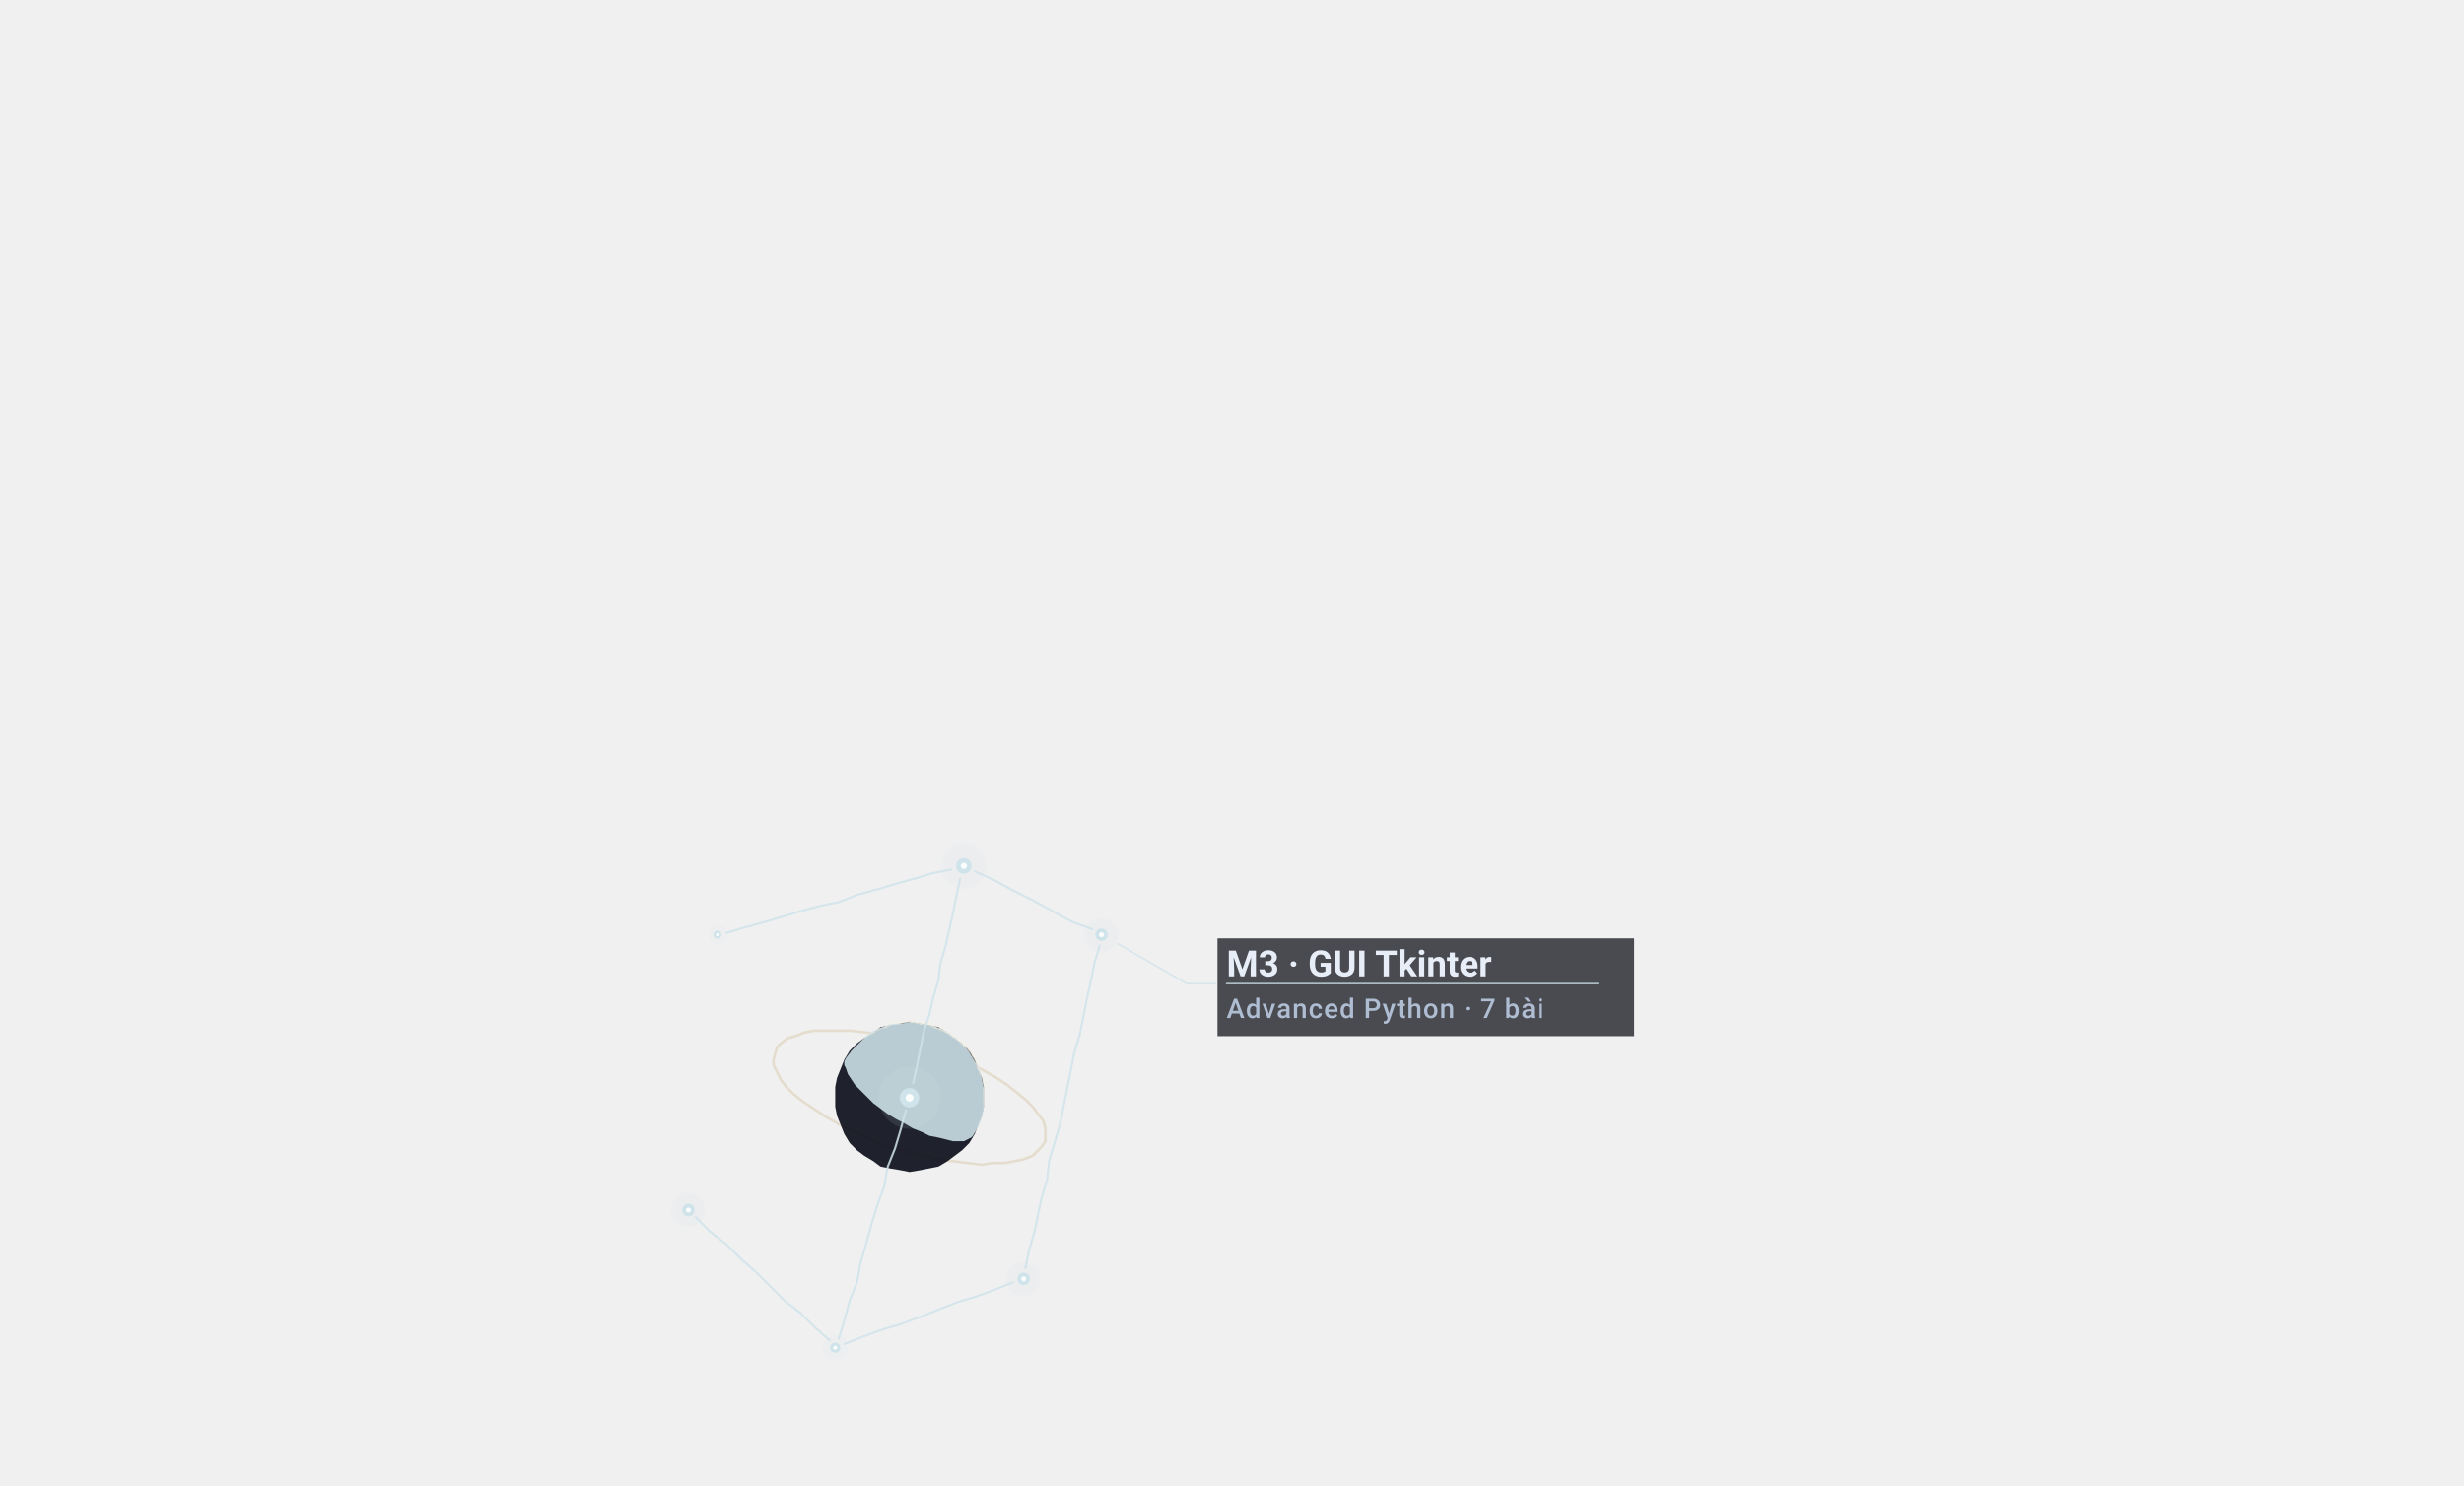
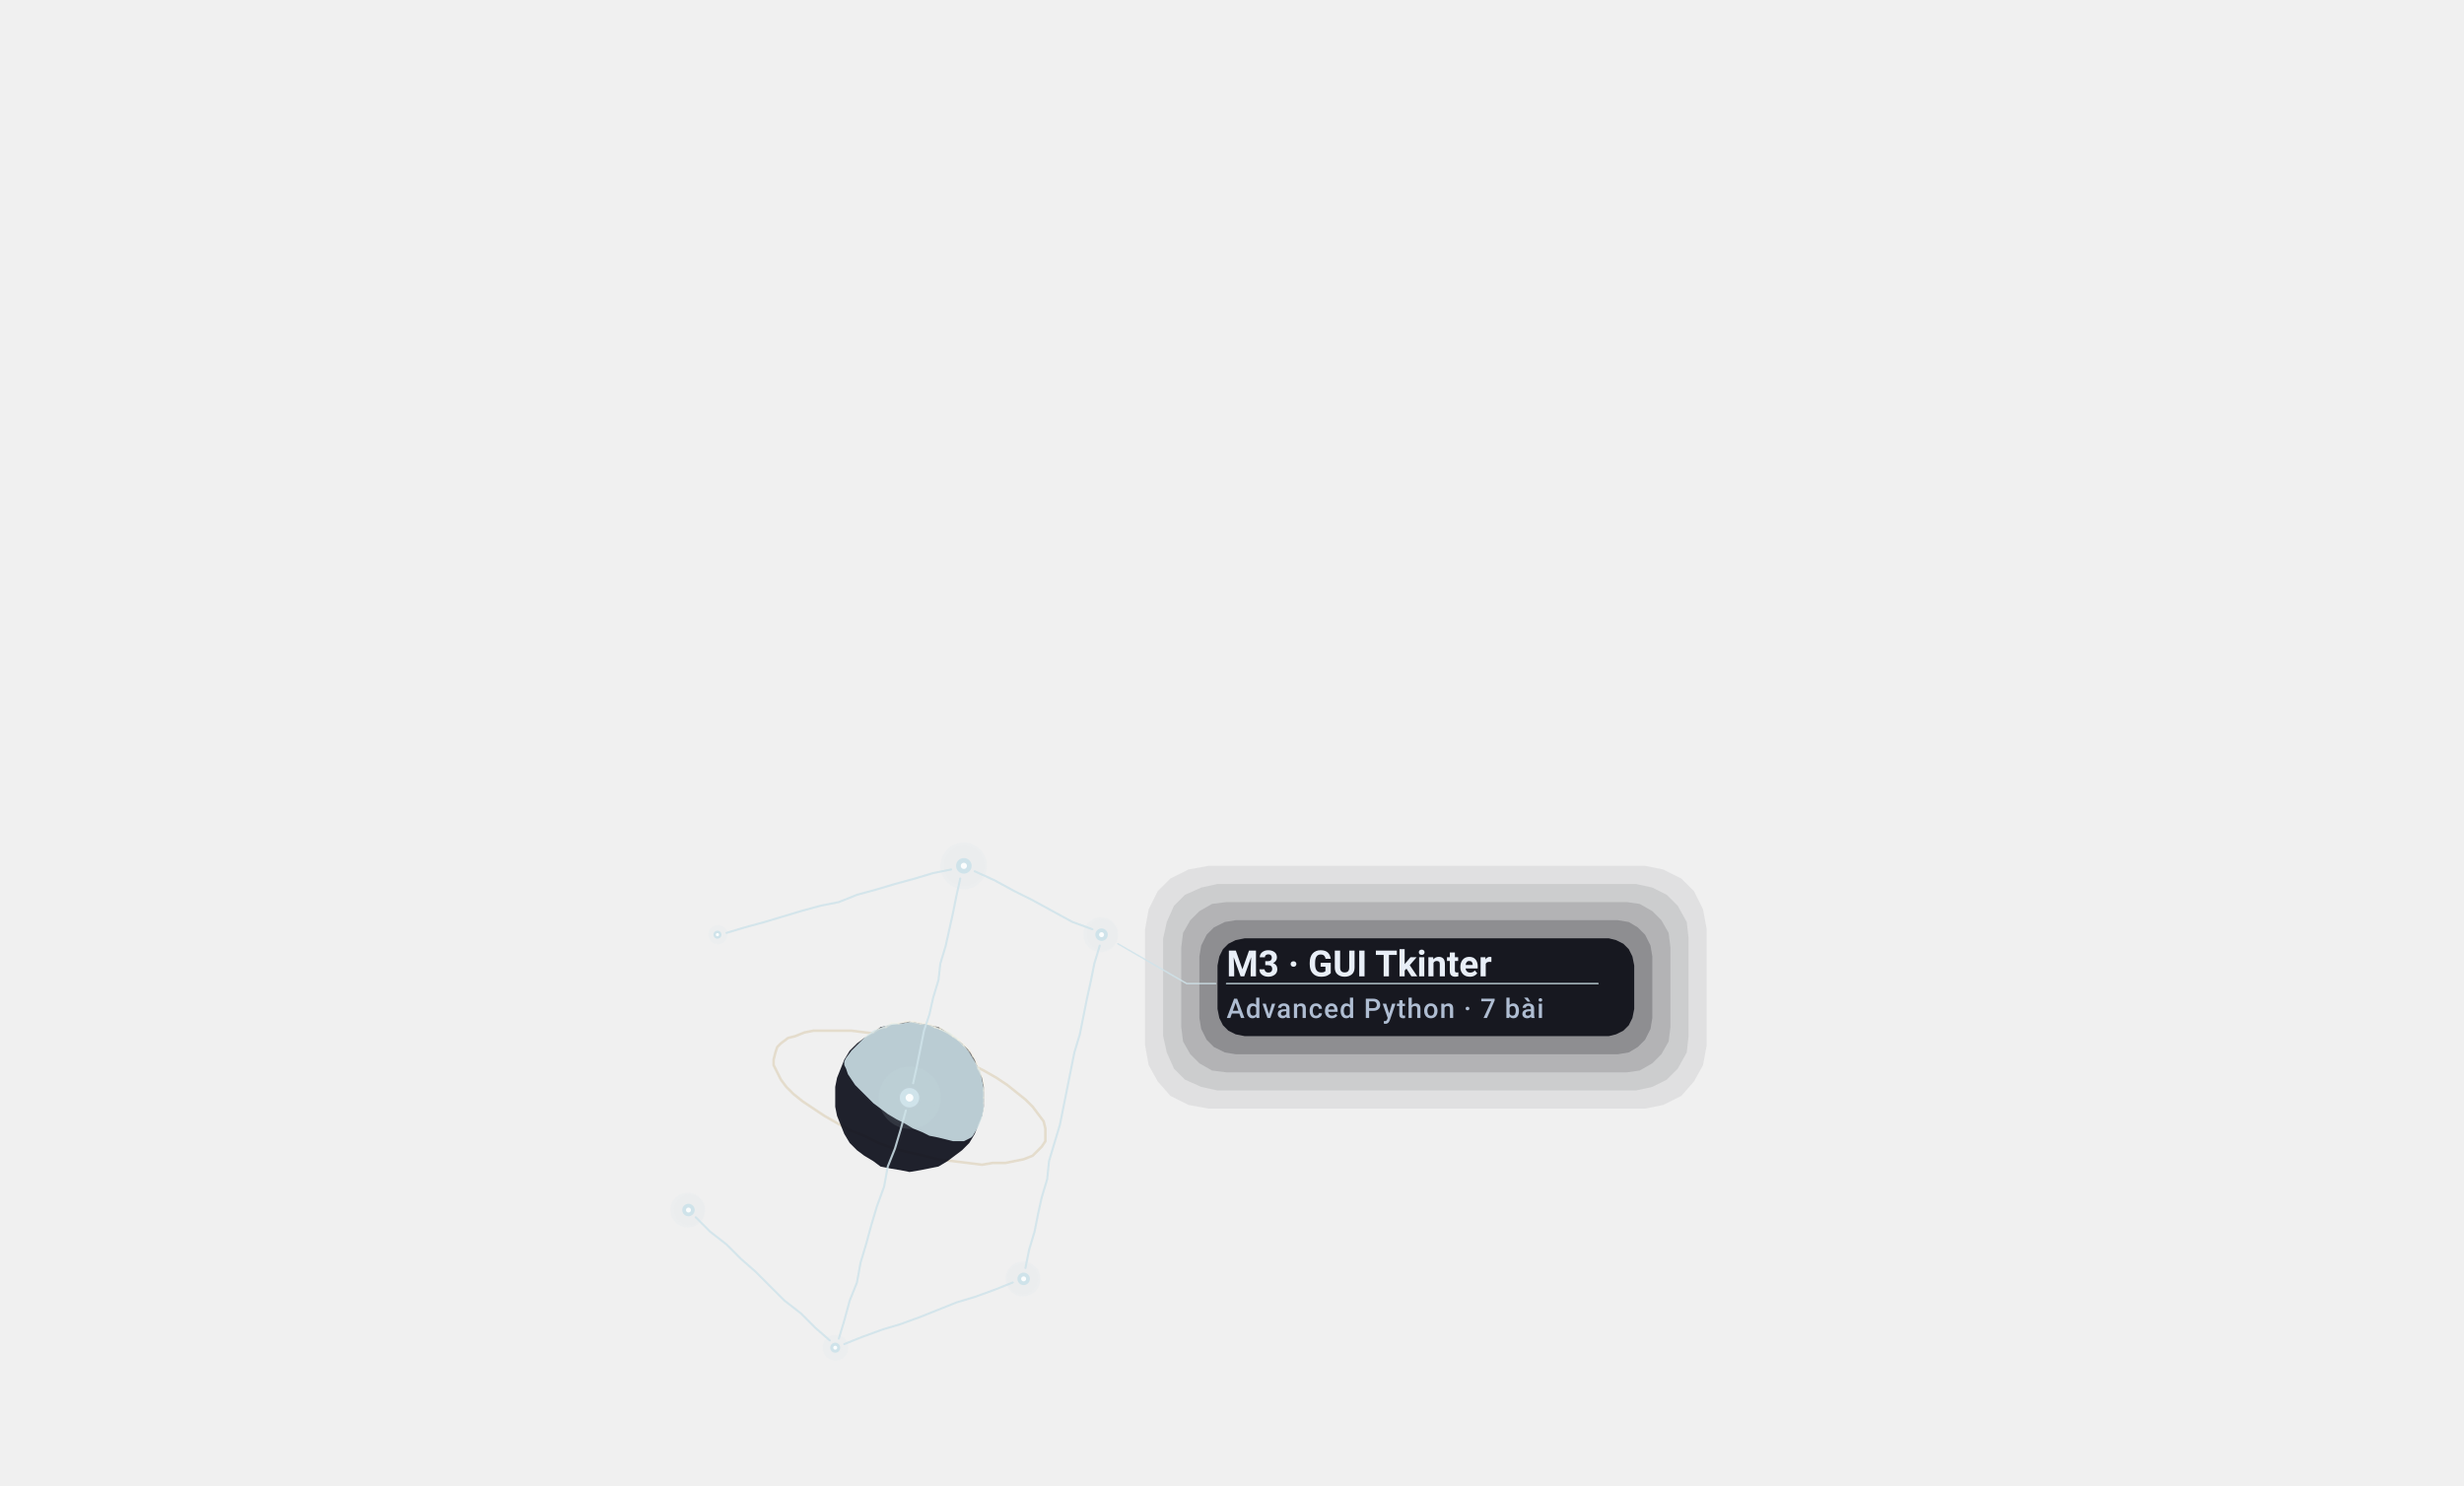
<svg xmlns="http://www.w3.org/2000/svg" viewBox="0 0 1360 820" width="1360" height="820" role="img" aria-label="Chòm M3 · GUI Tkinter, 7 bài — bản rõ lên lúc được trỏ vào.">
  <g data-lop="hanh-tinh">
    <path fill="none" stroke="#D8C9A8" stroke-width="1.4" stroke-opacity="0.5" stroke-linecap="round" stroke-linejoin="round" d="M428 581l1 -3l2 -2l4 -3l4 -1l5 -2l5 -1l7 0l7 0l7 0l8 1l8 1l8 2l9 2l8 3l9 3l8 3l7 3l8 4l7 4l6 4l5 4l5 4l4 4l3 4l3 4l1 4l0 4l0 3M577 630l-2 3l-2 2l-3 3l-5 2l-5 1l-5 1l-7 0l-6 1l-8 -1l-8 -1l-8 -1l-8 -2l-9 -2l-8 -2l-8 -3l-8 -4l-8 -3l-7 -4l-7 -4l-6 -4l-6 -4l-5 -4l-4 -4l-3 -4l-2 -4l-2 -4l0 -3l1 -4" />
    <path fill="#0D101C" fill-opacity="0.92" d="M543 606l0 5l-1 5l-2 5l-2 5l-3 5l-4 4l-4 3l-4 3l-5 3l-5 1l-5 1l-6 1l-5 -1l-6 -1l-5 -1l-4 -3l-5 -3l-4 -3l-4 -4l-3 -5l-2 -5l-2 -5l-1 -5l0 -5l0 -6l1 -5l2 -5l2 -5l3 -5l4 -4l4 -3l5 -3l4 -3l5 -1l6 -1l5 -1l6 1l5 1l5 1l5 3l4 3l4 3l4 4l3 5l2 5l2 5l1 5Z" />
    <path fill="#CFE3EA" fill-opacity="0.88" d="M467 584l3 -4l4 -4l4 -4l4 -3l5 -2l5 -2l6 0l5 -1l5 1l6 1l5 2l5 2l4 3l4 4l3 4l3 5l3 5l1 5l1 5l0 6l0 5l-1 5l-2 5l-3 5l-1 1l-2 1l-2 1l-3 0l-3 0l-4 -1l-4 -1l-5 -1l-4 -2l-5 -2l-5 -3l-4 -2l-5 -3l-4 -3l-4 -3l-4 -4l-3 -3l-3 -3l-2 -3l-2 -3l-1 -3l-1 -2l0 -2l1 -2Z" />
    <path fill="none" stroke="#F6F1E2" stroke-width="1.2" stroke-opacity="0.2" stroke-linecap="round" stroke-linejoin="round" d="M543 606l0 3" />
    <path fill="none" stroke="#F6F1E2" stroke-width="1.2" stroke-opacity="0.15" stroke-linecap="round" stroke-linejoin="round" d="M543 609l0 4" />
    <path fill="none" stroke="#F6F1E2" stroke-width="1.2" stroke-opacity="0.1" stroke-linecap="round" stroke-linejoin="round" d="M543 613l-1 4" />
    <path fill="none" stroke="#F6F1E2" stroke-width="1.2" stroke-opacity="0.06" stroke-linecap="round" stroke-linejoin="round" d="M542 617l-2 4" />
    <path fill="none" stroke="#F6F1E2" stroke-width="1.2" stroke-opacity="0.03" stroke-linecap="round" stroke-linejoin="round" d="M540 621l-1 3" />
    <path fill="none" stroke="#F6F1E2" stroke-width="1.2" stroke-opacity="0.01" stroke-linecap="round" stroke-linejoin="round" d="M467 583l3 -3" />
    <path fill="none" stroke="#F6F1E2" stroke-width="1.2" stroke-opacity="0.04" stroke-linecap="round" stroke-linejoin="round" d="M470 580l2 -3" />
    <path fill="none" stroke="#F6F1E2" stroke-width="1.2" stroke-opacity="0.08" stroke-linecap="round" stroke-linejoin="round" d="M472 577l3 -3" />
    <path fill="none" stroke="#F6F1E2" stroke-width="1.2" stroke-opacity="0.13" stroke-linecap="round" stroke-linejoin="round" d="M475 574l3 -2" />
    <path fill="none" stroke="#F6F1E2" stroke-width="1.2" stroke-opacity="0.17" stroke-linecap="round" stroke-linejoin="round" d="M478 572l4 -2" />
    <path fill="none" stroke="#F6F1E2" stroke-width="1.2" stroke-opacity="0.22" stroke-linecap="round" stroke-linejoin="round" d="M482 570l3 -2" />
    <path fill="none" stroke="#F6F1E2" stroke-width="1.2" stroke-opacity="0.27" stroke-linecap="round" stroke-linejoin="round" d="M485 568l4 -1" />
    <path fill="none" stroke="#F6F1E2" stroke-width="1.2" stroke-opacity="0.32" stroke-linecap="round" stroke-linejoin="round" d="M489 567l3 -2" />
    <path fill="none" stroke="#F6F1E2" stroke-width="1.2" stroke-opacity="0.36" stroke-linecap="round" stroke-linejoin="round" d="M492 565l4 0" />
    <path fill="none" stroke="#F6F1E2" stroke-width="1.2" stroke-opacity="0.4" stroke-linecap="round" stroke-linejoin="round" d="M496 565l4 -1" />
    <path fill="none" stroke="#F6F1E2" stroke-width="1.2" stroke-opacity="0.44" stroke-linecap="round" stroke-linejoin="round" d="M500 564l4 0" />
    <path fill="none" stroke="#F6F1E2" stroke-width="1.2" stroke-opacity="0.47" stroke-linecap="round" stroke-linejoin="round" d="M504 564l4 1" />
    <path fill="none" stroke="#F6F1E2" stroke-width="1.2" stroke-opacity="0.5" stroke-linecap="round" stroke-linejoin="round" d="M508 565l4 0" />
    <path fill="none" stroke="#F6F1E2" stroke-width="1.2" stroke-opacity="0.52" stroke-linecap="round" stroke-linejoin="round" d="M512 565l4 2" />
    <path fill="none" stroke="#F6F1E2" stroke-width="1.2" stroke-opacity="0.54" stroke-linecap="round" stroke-linejoin="round" d="M516 567l3 1M526 572l3 2" />
    <path fill="none" stroke="#F6F1E2" stroke-width="1.2" stroke-opacity="0.55" stroke-linecap="round" stroke-linejoin="round" d="M519 568l4 2M523 570l3 2" />
    <path fill="none" stroke="#F6F1E2" stroke-width="1.2" stroke-opacity="0.53" stroke-linecap="round" stroke-linejoin="round" d="M529 574l3 3" />
    <path fill="none" stroke="#F6F1E2" stroke-width="1.2" stroke-opacity="0.51" stroke-linecap="round" stroke-linejoin="round" d="M532 577l3 3" />
    <path fill="none" stroke="#F6F1E2" stroke-width="1.2" stroke-opacity="0.49" stroke-linecap="round" stroke-linejoin="round" d="M535 580l2 3" />
    <path fill="none" stroke="#F6F1E2" stroke-width="1.2" stroke-opacity="0.46" stroke-linecap="round" stroke-linejoin="round" d="M537 583l2 4" />
    <path fill="none" stroke="#F6F1E2" stroke-width="1.2" stroke-opacity="0.42" stroke-linecap="round" stroke-linejoin="round" d="M539 587l1 3" />
    <path fill="none" stroke="#F6F1E2" stroke-width="1.2" stroke-opacity="0.38" stroke-linecap="round" stroke-linejoin="round" d="M540 590l2 4" />
    <path fill="none" stroke="#F6F1E2" stroke-width="1.2" stroke-opacity="0.34" stroke-linecap="round" stroke-linejoin="round" d="M542 594l1 4" />
    <path fill="none" stroke="#F6F1E2" stroke-width="1.2" stroke-opacity="0.29" stroke-linecap="round" stroke-linejoin="round" d="M543 598l0 4" />
    <path fill="none" stroke="#F6F1E2" stroke-width="1.2" stroke-opacity="0.24" stroke-linecap="round" stroke-linejoin="round" d="M543 602l0 4" />
  </g>
  <g data-lop="net-chom">
    <path fill="none" stroke="#CFE3EA" stroke-width="1.15" stroke-opacity="0.85" stroke-linecap="round" stroke-linejoin="round" d="M401 515l10 -3l11 -3l10 -3l10 -3M442 503l11 -3l10 -2l10 -4l11 -3M484 491l10 -3l11 -3l10 -3l10 -2M538 481l11 5l11 6M560 492l10 5l11 6M581 503l11 6l11 4M607 522l-3 10l-2 10l-2 9l-2 10l-2 10l-3 10M593 581l-2 10l-2 10l-2 10l-2 10l-3 10l-3 10M579 641l-1 10l-3 10l-2 9l-2 10l-3 10l-2 10M559 708l-10 4l-11 4l-10 3M528 719l-10 4l-10 4l-11 4M497 731l-10 3l-11 4l-10 4M458 740l-8 -7l-8 -8l-9 -7M433 718l-8 -8l-8 -8l-8 -7M409 695l-8 -8l-9 -7l-8 -8M530 485l-2 9l-2 10l-2 9l-2 9M522 522l-3 10l-1 9l-3 10l-2 9M513 560l-3 9l-2 10l-2 10l-2 9M500 613l-3 11l-3 10l-4 10l-2 11M488 655l-4 11l-3 10l-3 11l-3 10M475 697l-2 11l-4 10l-3 11l-3 10" />
  </g>
  <g data-lop="quang-sao">
    <path fill="#CFE3EA" fill-opacity="0.09" d="M391 516a5.28 5.28 0 1 0 10.56 0a5.28 5.28 0 1 0 -10.56 0Z" />
    <path fill="#CFE3EA" fill-opacity="0.01" d="M392 516a4.77 4.77 0 1 0 9.53 0a4.77 4.77 0 1 0 -9.53 0ZM392 516a4.34 4.34 0 1 0 8.69 0a4.34 4.34 0 1 0 -8.69 0ZM392 516a3.99 3.99 0 1 0 7.98 0a3.99 3.99 0 1 0 -7.98 0ZM393 516a3.69 3.69 0 1 0 7.38 0a3.69 3.69 0 1 0 -7.38 0ZM393 516a3.43 3.43 0 1 0 6.86 0a3.43 3.43 0 1 0 -6.86 0ZM393 516a3.21 3.21 0 1 0 6.41 0a3.21 3.21 0 1 0 -6.41 0ZM393 516a3.01 3.01 0 1 0 6.02 0a3.01 3.01 0 1 0 -6.02 0ZM393 516a2.84 2.84 0 1 0 5.67 0a2.84 2.84 0 1 0 -5.67 0ZM394 516a2.68 2.68 0 1 0 5.36 0a2.68 2.68 0 1 0 -5.36 0ZM394 516a2.54 2.54 0 1 0 5.08 0a2.54 2.54 0 1 0 -5.08 0ZM394 516a2.42 2.42 0 1 0 4.83 0a2.42 2.42 0 1 0 -4.83 0ZM394 516a2.3 2.3 0 1 0 4.61 0a2.3 2.3 0 1 0 -4.61 0ZM394 516a2.2 2.2 0 1 0 4.4 0a2.2 2.2 0 1 0 -4.4 0ZM455 744a6.37 6.37 0 1 0 12.73 0a6.37 6.37 0 1 0 -12.73 0ZM456 744a5.74 5.74 0 1 0 11.48 0a5.74 5.74 0 1 0 -11.48 0ZM456 744a5.22 5.22 0 1 0 10.44 0a5.22 5.22 0 1 0 -10.44 0ZM457 744a4.79 4.79 0 1 0 9.58 0a4.79 4.79 0 1 0 -9.58 0ZM457 744a4.43 4.43 0 1 0 8.85 0a4.43 4.43 0 1 0 -8.85 0ZM457 744a4.11 4.11 0 1 0 8.23 0a4.11 4.11 0 1 0 -8.23 0ZM458 744a3.84 3.84 0 1 0 7.68 0a3.84 3.84 0 1 0 -7.68 0ZM458 744a3.6 3.6 0 1 0 7.21 0a3.6 3.6 0 1 0 -7.21 0ZM458 744a3.39 3.39 0 1 0 6.78 0a3.39 3.39 0 1 0 -6.78 0ZM458 744a3.21 3.21 0 1 0 6.41 0a3.21 3.21 0 1 0 -6.41 0Z" />
    <path fill="#CFE3EA" fill-opacity="0.1" d="M598 516a9.63 9.63 0 1 0 19.26 0a9.63 9.63 0 1 0 -19.26 0ZM555 706a9.63 9.63 0 1 0 19.26 0a9.63 9.63 0 1 0 -19.26 0ZM370 668a9.63 9.63 0 1 0 19.26 0a9.63 9.63 0 1 0 -19.26 0ZM519 478a12.9 12.9 0 1 0 25.8 0a12.9 12.9 0 1 0 -25.8 0ZM454 744a7.15 7.15 0 1 0 14.3 0a7.15 7.15 0 1 0 -14.3 0Z" />
    <path fill="#CFE3EA" fill-opacity="0.02" d="M600 516a8.46 8.46 0 1 0 16.92 0a8.46 8.46 0 1 0 -16.92 0ZM600 516a7.54 7.54 0 1 0 15.09 0a7.54 7.54 0 1 0 -15.09 0ZM601 516a6.81 6.81 0 1 0 13.61 0a6.81 6.81 0 1 0 -13.61 0ZM602 516a6.2 6.2 0 1 0 12.4 0a6.2 6.2 0 1 0 -12.4 0ZM602 516a5.69 5.69 0 1 0 11.38 0a5.69 5.69 0 1 0 -11.38 0ZM603 516a5.26 5.26 0 1 0 10.52 0a5.26 5.26 0 1 0 -10.52 0ZM603 516a4.89 4.89 0 1 0 9.78 0a4.89 4.89 0 1 0 -9.78 0ZM603 516a4.57 4.57 0 1 0 9.14 0a4.57 4.57 0 1 0 -9.14 0ZM604 516a4.29 4.29 0 1 0 8.58 0a4.29 4.29 0 1 0 -8.58 0ZM604 516a4.04 4.04 0 1 0 8.08 0a4.04 4.04 0 1 0 -8.08 0ZM604 516a3.82 3.82 0 1 0 7.64 0a3.82 3.82 0 1 0 -7.64 0ZM604 516a3.62 3.62 0 1 0 7.24 0a3.62 3.62 0 1 0 -7.24 0ZM605 516a3.44 3.44 0 1 0 6.88 0a3.44 3.44 0 1 0 -6.88 0ZM556 706a8.46 8.46 0 1 0 16.92 0a8.46 8.46 0 1 0 -16.92 0ZM557 706a7.54 7.54 0 1 0 15.09 0a7.54 7.54 0 1 0 -15.09 0ZM558 706a6.81 6.81 0 1 0 13.61 0a6.81 6.81 0 1 0 -13.61 0ZM558 706a6.2 6.2 0 1 0 12.4 0a6.2 6.2 0 1 0 -12.4 0ZM559 706a5.69 5.69 0 1 0 11.38 0a5.69 5.69 0 1 0 -11.38 0ZM559 706a5.26 5.26 0 1 0 10.52 0a5.26 5.26 0 1 0 -10.52 0ZM560 706a4.89 4.89 0 1 0 9.78 0a4.89 4.89 0 1 0 -9.78 0ZM560 706a4.57 4.57 0 1 0 9.14 0a4.57 4.57 0 1 0 -9.14 0ZM560 706a4.29 4.29 0 1 0 8.58 0a4.29 4.29 0 1 0 -8.58 0ZM561 706a4.04 4.04 0 1 0 8.08 0a4.04 4.04 0 1 0 -8.08 0ZM561 706a3.82 3.82 0 1 0 7.64 0a3.82 3.82 0 1 0 -7.64 0ZM561 706a3.62 3.62 0 1 0 7.24 0a3.62 3.62 0 1 0 -7.24 0ZM561 706a3.44 3.44 0 1 0 6.88 0a3.44 3.44 0 1 0 -6.88 0ZM372 668a8.46 8.46 0 1 0 16.92 0a8.46 8.46 0 1 0 -16.92 0ZM372 668a7.54 7.54 0 1 0 15.09 0a7.54 7.54 0 1 0 -15.09 0ZM373 668a6.81 6.81 0 1 0 13.61 0a6.81 6.81 0 1 0 -13.61 0ZM374 668a6.2 6.2 0 1 0 12.4 0a6.2 6.2 0 1 0 -12.4 0ZM374 668a5.69 5.69 0 1 0 11.38 0a5.69 5.69 0 1 0 -11.38 0ZM375 668a5.26 5.26 0 1 0 10.52 0a5.26 5.26 0 1 0 -10.52 0ZM375 668a4.89 4.89 0 1 0 9.78 0a4.89 4.89 0 1 0 -9.78 0ZM375 668a4.57 4.57 0 1 0 9.14 0a4.57 4.57 0 1 0 -9.14 0ZM376 668a4.29 4.29 0 1 0 8.58 0a4.29 4.29 0 1 0 -8.58 0ZM376 668a4.04 4.04 0 1 0 8.08 0a4.04 4.04 0 1 0 -8.08 0ZM376 668a3.82 3.82 0 1 0 7.64 0a3.82 3.82 0 1 0 -7.64 0ZM376 668a3.62 3.62 0 1 0 7.24 0a3.62 3.62 0 1 0 -7.24 0ZM377 668a3.44 3.44 0 1 0 6.88 0a3.44 3.44 0 1 0 -6.88 0ZM521 478a11.18 11.18 0 1 0 22.36 0a11.18 11.18 0 1 0 -22.36 0ZM522 478a9.86 9.86 0 1 0 19.73 0a9.86 9.86 0 1 0 -19.73 0ZM523 478a8.83 8.83 0 1 0 17.65 0a8.83 8.83 0 1 0 -17.65 0ZM524 478a7.99 7.99 0 1 0 15.97 0a7.99 7.99 0 1 0 -15.97 0ZM525 478a7.29 7.29 0 1 0 14.58 0a7.29 7.29 0 1 0 -14.58 0ZM525 478a6.71 6.71 0 1 0 13.42 0a6.71 6.71 0 1 0 -13.42 0ZM526 478a6.21 6.21 0 1 0 12.42 0a6.21 6.21 0 1 0 -12.42 0ZM526 478a5.78 5.78 0 1 0 11.57 0a5.78 5.78 0 1 0 -11.57 0ZM527 478a5.41 5.41 0 1 0 10.82 0a5.41 5.41 0 1 0 -10.82 0ZM527 478a5.08 5.08 0 1 0 10.16 0a5.08 5.08 0 1 0 -10.16 0ZM527 478a4.79 4.79 0 1 0 9.58 0a4.79 4.79 0 1 0 -9.58 0ZM527 478a4.53 4.53 0 1 0 9.06 0a4.53 4.53 0 1 0 -9.06 0ZM528 478a4.3 4.3 0 1 0 8.6 0a4.3 4.3 0 1 0 -8.6 0ZM458 744a3.04 3.04 0 1 0 6.08 0a3.04 3.04 0 1 0 -6.08 0ZM459 744a2.89 2.89 0 1 0 5.77 0a2.89 2.89 0 1 0 -5.77 0ZM459 744a2.75 2.75 0 1 0 5.5 0a2.75 2.75 0 1 0 -5.5 0ZM487 606a14.7 14.7 0 1 0 29.39 0a14.7 14.7 0 1 0 -29.39 0ZM489 606a12.84 12.84 0 1 0 25.68 0a12.84 12.84 0 1 0 -25.68 0ZM491 606a11.4 11.4 0 1 0 22.8 0a11.4 11.4 0 1 0 -22.8 0ZM492 606a10.25 10.25 0 1 0 20.49 0a10.25 10.25 0 1 0 -20.49 0ZM493 606a9.31 9.31 0 1 0 18.62 0a9.31 9.31 0 1 0 -18.62 0ZM494 606a8.53 8.53 0 1 0 17.05 0a8.53 8.53 0 1 0 -17.05 0ZM494 606a7.87 7.87 0 1 0 15.73 0a7.87 7.87 0 1 0 -15.73 0ZM495 606a7.3 7.3 0 1 0 14.6 0a7.3 7.3 0 1 0 -14.6 0ZM495 606a6.81 6.81 0 1 0 13.62 0a6.81 6.81 0 1 0 -13.62 0ZM496 606a6.38 6.38 0 1 0 12.77 0a6.38 6.38 0 1 0 -12.77 0Z" />
    <path fill="#CFE3EA" fill-opacity="0.11" d="M485 606a17.18 17.18 0 1 0 34.37 0a17.18 17.18 0 1 0 -34.37 0Z" />
    <path fill="#CFE3EA" fill-opacity="0.03" d="M496 606a6.01 6.01 0 1 0 12.01 0a6.01 6.01 0 1 0 -12.01 0ZM496 606a5.67 5.67 0 1 0 11.34 0a5.67 5.67 0 1 0 -11.34 0ZM497 606a5.37 5.37 0 1 0 10.74 0a5.37 5.37 0 1 0 -10.74 0Z" />
  </g>
  <g data-lop="sao-bai">
    <g fill="#CFE3EA">
      <circle cx="396" cy="516" r="2.2" />
      <circle cx="608" cy="516" r="3.44" />
      <circle cx="565" cy="706" r="3.44" />
      <circle cx="380" cy="668" r="3.44" />
      <circle cx="532" cy="478" r="4.3" />
      <circle cx="461" cy="744" r="2.75" />
      <circle cx="502" cy="606" r="5.37" />
    </g>
  </g>
  <g data-lop="loi-sao">
    <g fill="#FFFFFF" fill-opacity="0.92">
      <circle cx="396" cy="516" r="0.88" />
      <circle cx="608" cy="516" r="1.38" />
      <circle cx="565" cy="706" r="1.38" />
      <circle cx="380" cy="668" r="1.38" />
      <circle cx="532" cy="478" r="1.72" />
      <circle cx="461" cy="744" r="1.1" />
      <circle cx="502" cy="606" r="2.15" />
    </g>
  </g>
  <g data-lop="nhan">
-     <path fill="#0A0C14" fill-opacity="0.72" d="M672 518l230 0l0 54l-230 0Z" />
+     <path fill="#0A0C14" fill-opacity="0.07" d="M942 577l-2 11l-5 9l-7 8l-10 5l-10 2l-241 0l-11 -2l-10 -5l-7 -8l-5 -9l-2 -11l0 -64l2 -11l5 -10l7 -7l10 -5l11 -2l241 0l10 2l10 5l7 7l5 10l2 11Z" />
+     <path fill="#0A0C14" fill-opacity="0.09" d="M932 572l-1 9l-5 9l-6 6l-8 4l-9 2l-231 0l-9 -2l-9 -4l-6 -6l-4 -9l-2 -9l0 -54l2 -9l4 -9l6 -6l9 -4l9 -2l231 0l9 2l8 4l6 6l5 9l1 9Z" />
+     <path fill="#0A0C14" fill-opacity="0.13" d="M922 567l-1 8l-4 7l-5 5l-7 4l-7 1l-221 0l-8 -1l-7 -4l-5 -5l-4 -7l-1 -8l0 -44l1 -8l4 -7l5 -5l7 -4l8 -1l221 0l7 1l7 4l5 5l4 7l1 8Z" />
+     <path fill="#0A0C14" fill-opacity="0.22" d="M912 562l-1 6l-3 6l-4 4l-5 3l-6 1l-211 0l-6 -1l-6 -3l-4 -4l-3 -6l-1 -6l0 -34l1 -6l3 -6l4 -4l6 -3l6 -1l211 0l6 1l5 3l4 4l3 6l1 6Z" />
+     <path fill="#0A0C14" fill-opacity="0.9" d="M902 557l-1 5l-2 4l-3 3l-4 2l-4 1l-201 0l-5 -1l-4 -2l-3 -3l-2 -4l-1 -5l0 -24l1 -5l2 -4l3 -3l4 -2l5 -1l201 0l4 1l4 2l3 3l2 4l1 5Z" />
    <path fill="none" stroke="#CFE3EA" stroke-width="0.8" stroke-opacity="0.85" stroke-linecap="round" stroke-linejoin="round" d="M617 521l38 22l16 0M677 543l205 0" />
    <g fill="#E8EEF7" font-family="Be Vietnam Pro, Segoe UI, Roboto, Helvetica, Arial, sans-serif" font-size="20" font-weight="600">
      <text x="677" y="539">M3 · GUI Tkinter</text>
    </g>
    <g fill="#AFBDD2" font-family="Be Vietnam Pro, Segoe UI, Roboto, Helvetica, Arial, sans-serif" font-size="15" font-weight="500" letter-spacing="0.6">
      <text x="677" y="562">Advanced Python · 7 bài</text>
    </g>
  </g>
</svg>
